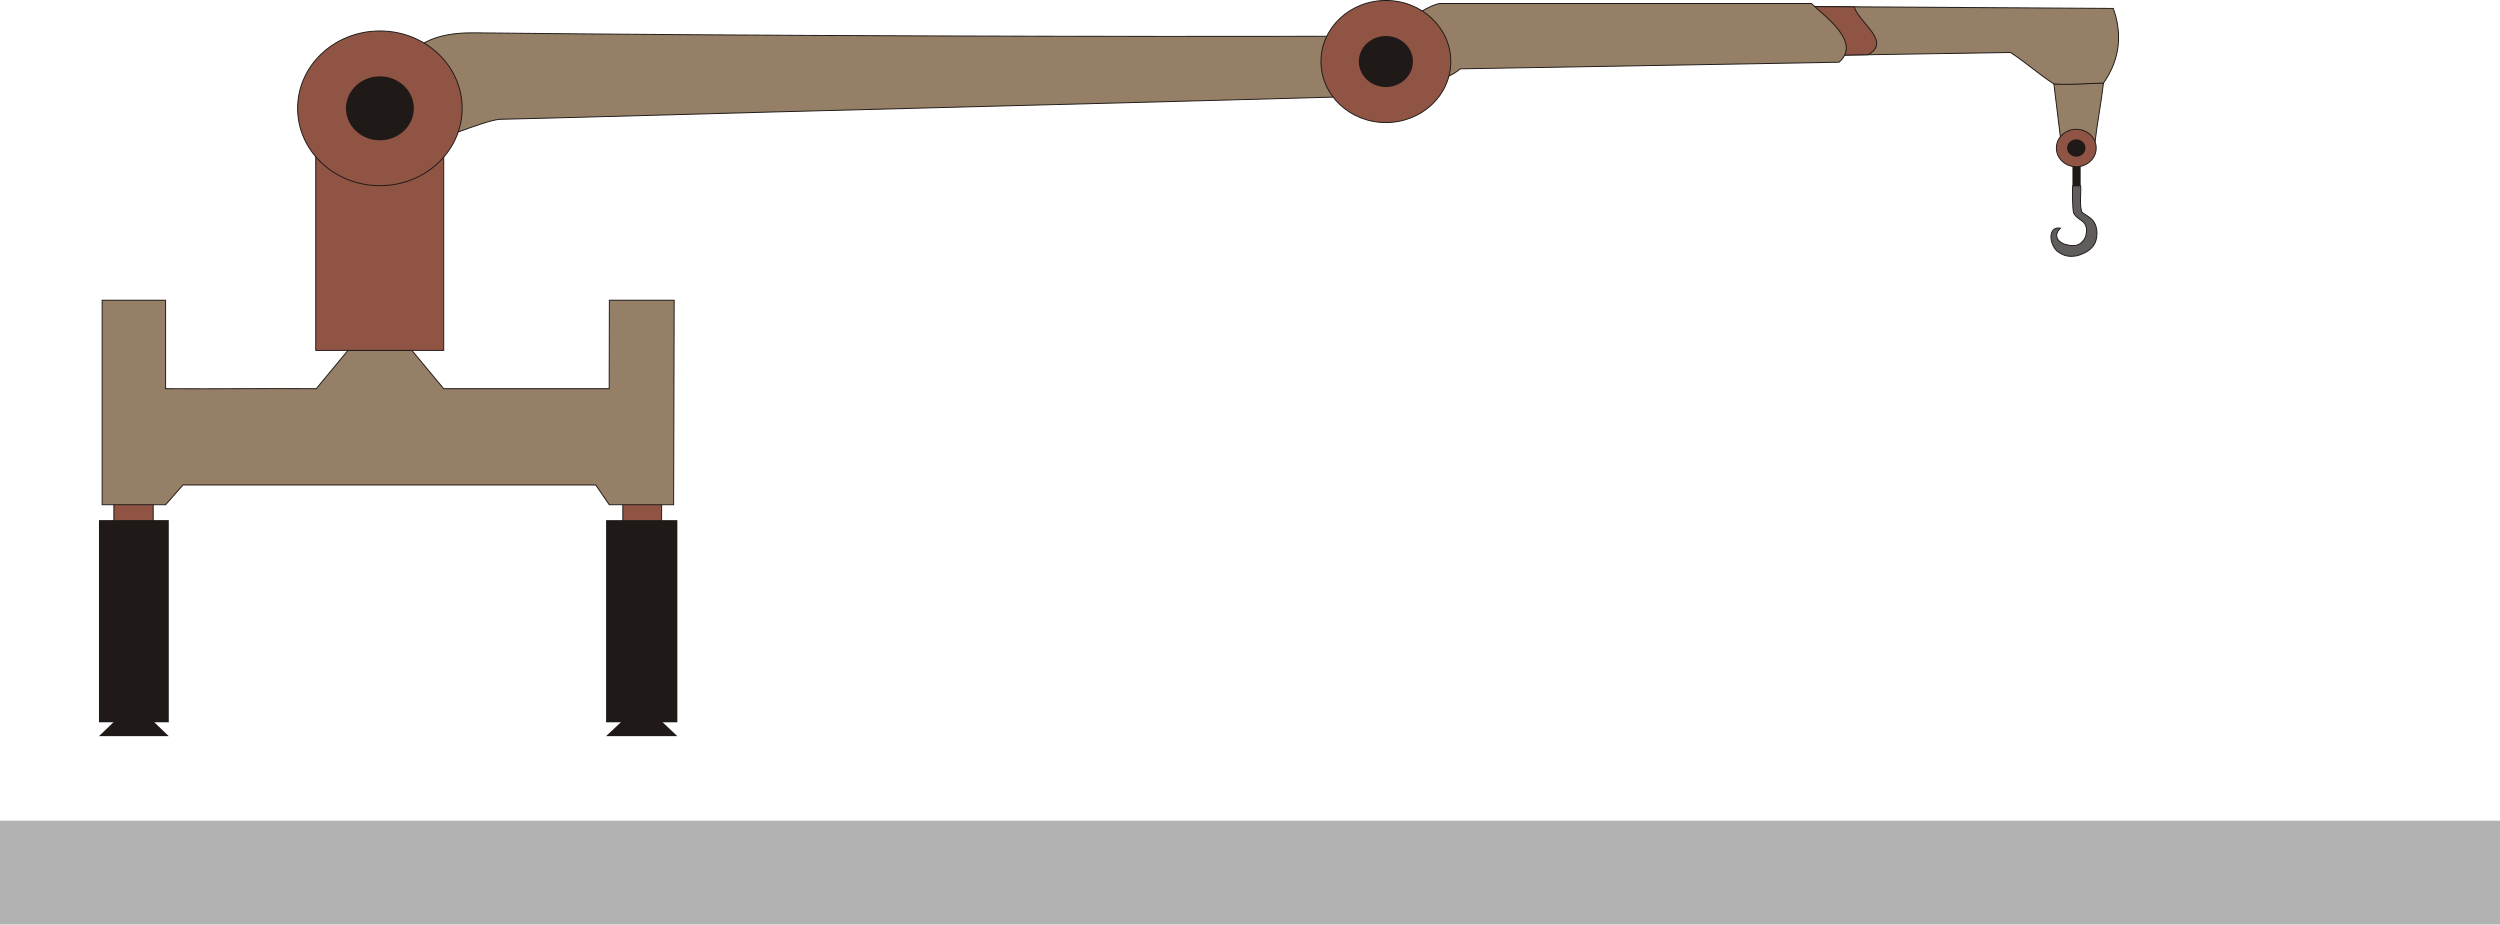
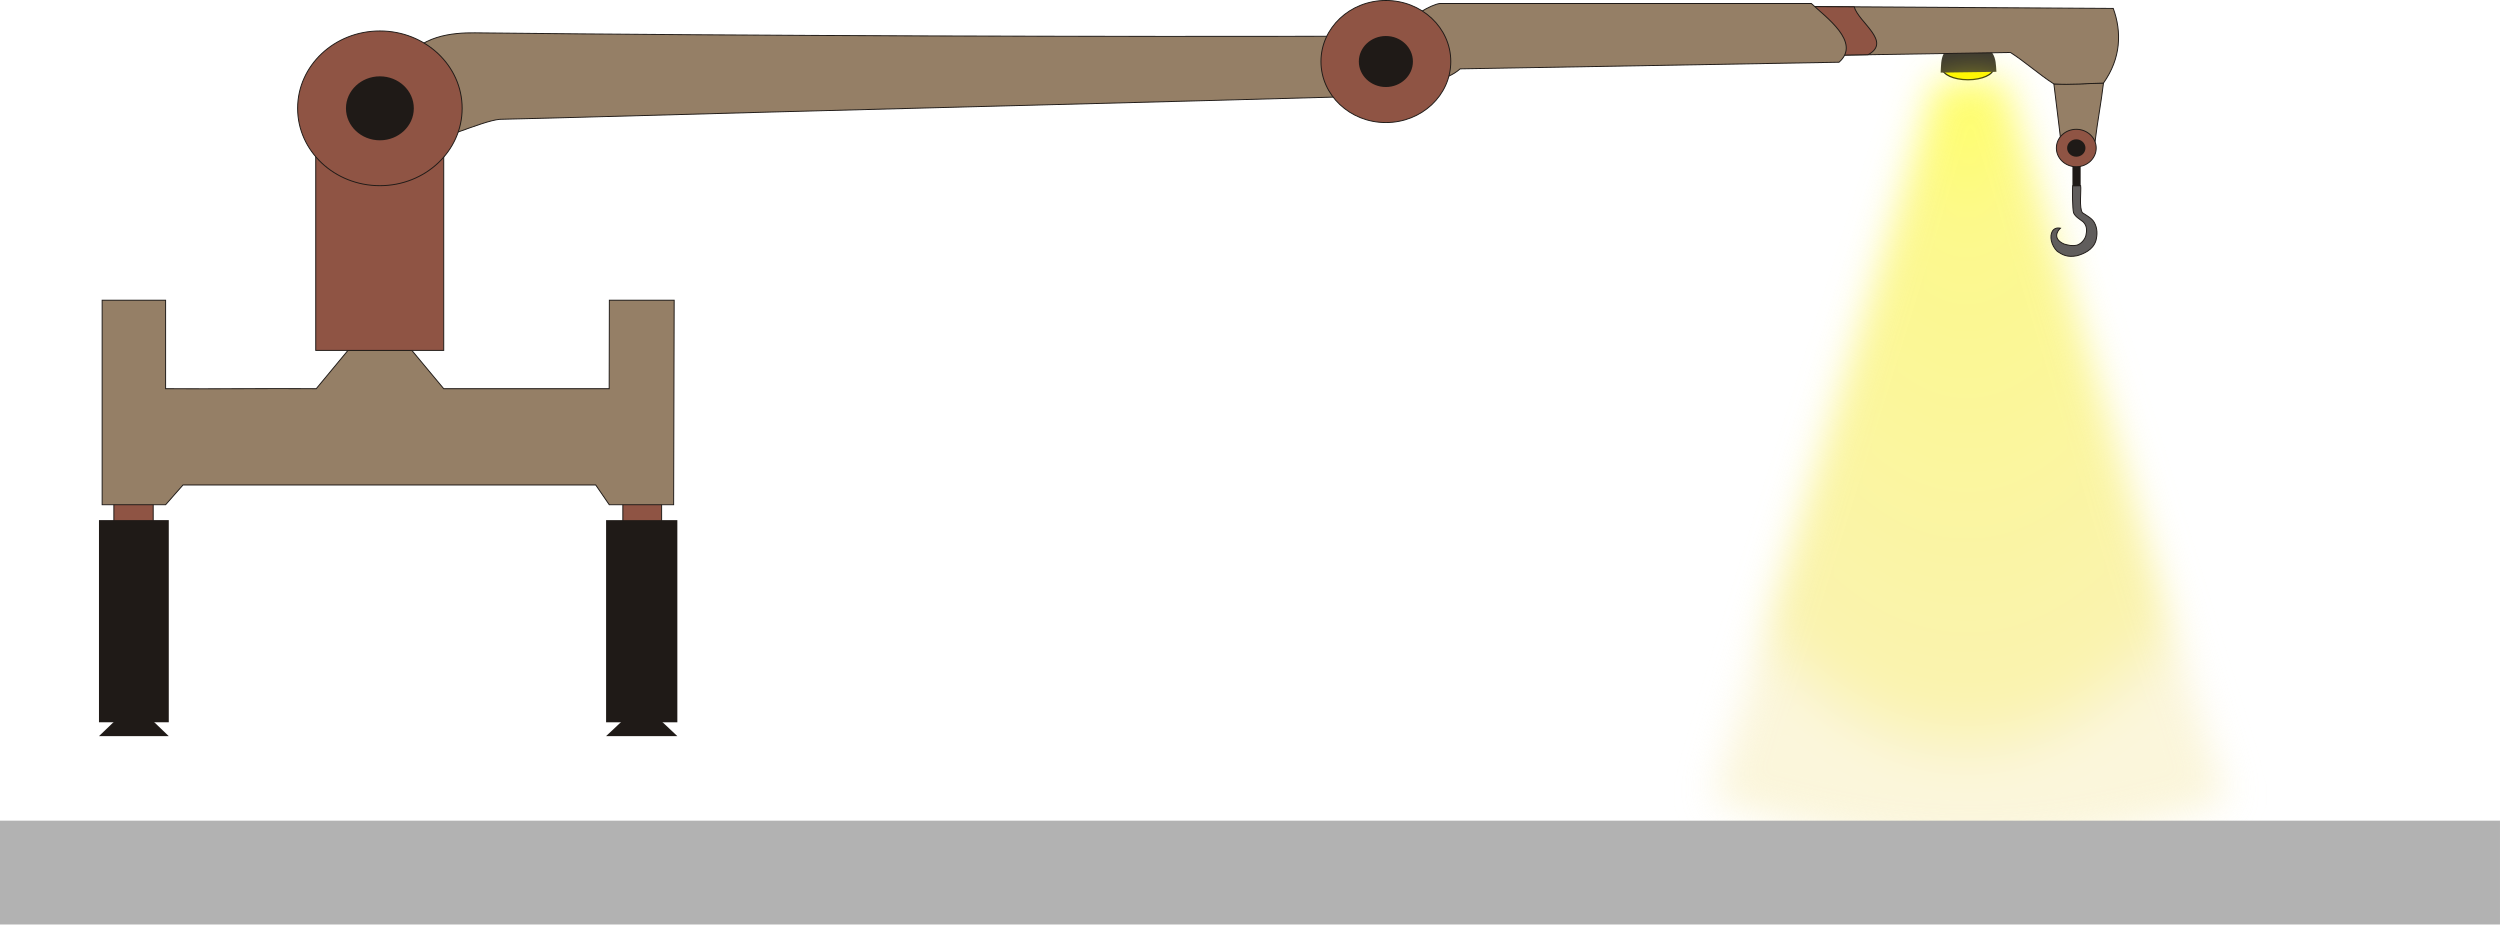
- <svg xmlns="http://www.w3.org/2000/svg" xml:space="preserve" width="697.255" height="257.845" style="fill-rule:evenodd" viewBox="0 0 196.781 72.77" id="svg3026" version="1.1">
-   <defs id="defs3028">
-     <style type="text/css" id="style3030">
+ <svg xmlns="http://www.w3.org/2000/svg" xmlns:xlink="http://www.w3.org/1999/xlink" xml:space="preserve" width="697.255" height="257.845" style="fill-rule:evenodd" viewBox="0 0 196.781 72.77" id="svg3040" version="1.1">
+   <defs id="defs3042">
+     <style type="text/css" id="style3044">
   
-     .str0 {stroke:#1F1A17;stroke-width:0.076}
-     .str2 {stroke:#1F1A17;stroke-width:0.2}
-     .str1 {stroke:#1F1A17;stroke-width:0.25}
-     .str3 {stroke:#1F1A17;stroke-width:0.5}
-     .fil1 {fill:#1F1A17}
-     .fil0 {fill:#605D5C}
-     .fil3 {fill:#8F5444}
-     .fil2 {fill:#957F66}
-     .fil4 {fill:#B2B2B2}
+     .str4 {stroke:#1F1A17;stroke-width:0.076}
+     .str0 {stroke:#0A0B0C;stroke-width:0.1}
+     .str6 {stroke:#1F1A17;stroke-width:0.2}
+     .str1 {stroke:#383431;stroke-width:0.2}
+     .str3 {stroke:#FFF500;stroke-width:0.2}
+     .str2 {stroke:#FBF6D7;stroke-width:0.2;stroke-opacity:0.502}
+     .str5 {stroke:#1F1A17;stroke-width:0.25}
+     .str7 {stroke:#1F1A17;stroke-width:0.5}
+     .fil4 {fill:#1F1A17}
+     .fil1 {fill:#383431}
+     .fil3 {fill:#605D5C}
+     .fil6 {fill:#8F5444}
+     .fil5 {fill:#957F66}
+     .fil0 {fill:#FFF500}
+     .fil7 {fill:#B2B2B2}
+     .fil2 {fill:url(#id0);fill-opacity:0.502}
   
  </style>
+     <linearGradient id="id0" gradientUnits="userSpaceOnUse" x1="170.565" y1="119.865" x2="169.962" y2="180.185" gradientTransform="translate(15.1344,114.1667)">
+       <stop offset="0" style="stop-color:#F3E52E" id="stop3047" />
+       <stop offset="0.012" style="stop-color:#F6EA77" id="stop3049" />
+       <stop offset="1" style="stop-color:#F8EFC1" id="stop3051" />
+     </linearGradient>
+     <radialGradient xlink:href="#linearGradient5467" id="radialGradient5491" cx="172.525" cy="133.188" fx="172.525" fy="133.188" r="20.252" gradientTransform="matrix(-1.478538,0.00150661,-0.00342328,-3.359562,426.1675,554.3949)" gradientUnits="userSpaceOnUse" />
+     <linearGradient id="linearGradient5467" gradientUnits="userSpaceOnUse" x1="170.565" y1="119.865" x2="169.962" y2="180.185" gradientTransform="translate(15.1344,114.1667)">
+       <stop offset="0" style="stop-color:#ffff00;stop-opacity:1;" id="stop5469" />
+       <stop id="stop5493" style="stop-color:#faf43b;stop-opacity:1;" offset="0.194" />
+       <stop offset="0.884" style="stop-color:#F6EA77" id="stop5471" />
+       <stop offset="1" style="stop-color:#F8EFC1" id="stop5473" />
+     </linearGradient>
+     <linearGradient xlink:href="#id0-4" id="linearGradient3979" x1="151.087" y1="149.111" x2="192.304" y2="148.968" gradientUnits="userSpaceOnUse" />
+     <linearGradient gradientTransform="translate(15.1344,114.1667)" y2="180.185" x2="169.962" y1="119.865" x1="170.565" gradientUnits="userSpaceOnUse" id="id0-4">
+       <stop id="stop3047-9" style="stop-color:#F3E52E" offset="0" />
+       <stop id="stop3049-4" style="stop-color:#F6EA77" offset="0.012" />
+       <stop id="stop3051-6" style="stop-color:#F8EFC1" offset="1" />
+     </linearGradient>
+     <filter color-interpolation-filters="sRGB" id="filter5507">
+       <feGaussianBlur stdDeviation="1.457" id="feGaussianBlur5509" />
+     </filter>
+     <radialGradient xlink:href="#linearGradient5467" id="radialGradient5712" gradientUnits="userSpaceOnUse" gradientTransform="matrix(-1.478537,0.00191648,-0.00342328,-2.641052,489.0468,504.0383)" cx="215.501" cy="144.736" fx="215.501" fy="144.736" r="20.252" />
  </defs>
  <g id="Слой_x0020_1" transform="translate(-15.1344,-114.1667)">
-     <path id="hook" class="fil0 str0" d="m 178.275,128.791 c -0.024,0.35 -0.017,1.804 0.079,2.133 0.144,0.316 0.468,0.482 0.745,0.701 0.353,0.338 0.289,0.757 0.219,1.095 -0.107,0.358 -0.401,0.65 -0.701,0.745 -0.429,0.081 -0.683,0.002 -1.007,-0.088 -0.877,-0.38 -0.599,-0.979 -0.295,-1.249 -0.622,-0.12 -0.829,0.437 -0.715,0.976 0.068,0.323 0.238,0.628 0.468,0.848 0.386,0.257 0.78,0.499 1.55,0.345 0.502,-0.141 1.262,-0.448 1.489,-1.183 0.121,-0.443 0.137,-0.98 -0.131,-1.445 -0.173,-0.305 -0.538,-0.505 -0.92,-0.75 -0.287,-0.323 -0.091,-1.8 -0.148,-2.135 -0.132,0 -0.5,0.007 -0.632,0.007 z" style="fill:#605d5c;stroke:#1f1a17;stroke-width:0.076" />
-     <rect id="rope_hook" class="fil1 str1" x="178.386" y="126.952" width="0.397" height="1.736" style="fill:#1f1a17;stroke:#1f1a17;stroke-width:0.25" />
+     <g id="lamp">
+       <ellipse d="m 172.578,119.269 c 0,0.504 -0.903,0.913 -2.016,0.913 -1.113,0 -2.016,-0.409 -2.016,-0.913 0,-0.504 0.903,-0.913 2.016,-0.913 1.113,0 2.016,0.409 2.016,0.913 z" style="fill:#fff500;stroke:#0a0b0c;stroke-width:0.1" ry="0.913" rx="2.016" cy="119.269" cx="170.562" class="fil0 str0" id="_236598672" transform="translate(-0.5243713,0.2621857)" />
+       <path style="fill:#383431;stroke:#383431;stroke-width:0.2" d="m 167.995,119.782 c 1.392,-0.02 2.784,-0.041 4.176,-0.061 -0.057,-0.795 0.015,-2.065 -2.231,-1.989 -2.021,-0.055 -1.897,1.204 -1.945,2.05 z" class="fil1 str1" id="_lamp01" />
+     </g>
+     <g id="lightOn" style="stroke:none">
+       <path style="opacity:0.584;fill:url(#radialGradient5712);fill-opacity:1;fill-rule:nonzero;stroke:none;stroke-width:0.2;stroke-miterlimit:4;stroke-opacity:0.502;stroke-dasharray:none;filter:url(#filter5507)" d="m 167.5,120.446 c -5.812,19.748 -11.623,37.006 -17.435,56.754 15.715,4.561 24.018,4.846 40.304,0 -6.266,-19.768 -11.22,-37.177 -17.485,-56.945 -1.358,0.02 -4.026,0.171 -5.384,0.191 z" class="fil2 str2" id="light" />
+     </g>
+     <path id="hook" class="fil3 str4" d="m 178.275,128.791 c -0.024,0.35 -0.017,1.804 0.079,2.133 0.144,0.316 0.468,0.482 0.745,0.701 0.353,0.338 0.289,0.757 0.219,1.095 -0.107,0.358 -0.401,0.65 -0.701,0.745 -0.429,0.081 -0.683,0.002 -1.007,-0.088 -0.877,-0.38 -0.599,-0.979 -0.295,-1.249 -0.622,-0.12 -0.829,0.437 -0.715,0.976 0.068,0.323 0.238,0.628 0.468,0.848 0.386,0.257 0.78,0.499 1.55,0.345 0.502,-0.141 1.262,-0.448 1.489,-1.183 0.121,-0.443 0.137,-0.98 -0.131,-1.445 -0.173,-0.305 -0.538,-0.505 -0.92,-0.75 -0.287,-0.323 -0.091,-1.8 -0.148,-2.135 -0.132,0 -0.5,0.007 -0.632,0.007 z" style="fill:#605d5c;stroke:#1f1a17;stroke-width:0.076" />
+     <rect id="rope_hook" class="fil4 str5" x="178.386" y="126.952" width="0.397" height="1.736" style="fill:#1f1a17;stroke:#1f1a17;stroke-width:0.25" />
    <g id="telescopic">
-       <path id="_131819176" class="fil2 str0" d="m 176.801,120.773 c 0.804,0.031 3.903,-0.066 3.903,-0.066 -0.175,1.491 -0.482,3.092 -0.658,4.583 -0.906,-0.059 -1.791,0.015 -2.697,-0.043 -0.175,-1.374 -0.373,-3.1 -0.548,-4.474 z" style="fill:#957f66;stroke:#1f1a17;stroke-width:0.076" />
-       <path id="_131819104" class="fil2 str0" d="m 130.71,118.98 c 4.574,-0.058 38.097,-0.626 42.67,-0.684 1.111,0.702 2.309,1.775 3.42,2.477 1.315,0.092 2.658,-0.043 3.903,-0.066 1.387,-1.959 1.444,-4.033 0.771,-5.877 l -51.027,-0.312 0.262,4.463 z" style="fill:#957f66;stroke:#1f1a17;stroke-width:0.076" />
-       <path id="_131819032" class="fil3 str0" d="m 130.448,114.518 0.262,4.463 31.466,-0.508 c 1.89,-1.025 -0.728,-2.522 -1.093,-3.767 L 130.448,114.518 z" style="fill:#8f5444;stroke:#1f1a17;stroke-width:0.076" />
+       <path id="_236595624" class="fil5 str4" d="m 176.801,120.773 c 0.804,0.031 3.903,-0.066 3.903,-0.066 -0.175,1.491 -0.482,3.092 -0.658,4.583 -0.906,-0.059 -1.791,0.015 -2.697,-0.043 -0.175,-1.374 -0.373,-3.1 -0.548,-4.474 z" style="fill:#957f66;stroke:#1f1a17;stroke-width:0.076" />
+       <path id="_236595552" class="fil5 str4" d="m 130.71,118.98 c 4.574,-0.058 38.097,-0.626 42.67,-0.684 1.111,0.702 2.309,1.775 3.42,2.477 1.315,0.092 2.658,-0.043 3.903,-0.066 1.387,-1.959 1.444,-4.033 0.771,-5.877 l -51.027,-0.312 0.262,4.463 z" style="fill:#957f66;stroke:#1f1a17;stroke-width:0.076" />
+       <path id="_236595480" class="fil6 str4" d="m 130.448,114.518 0.262,4.463 31.466,-0.508 c 1.89,-1.025 -0.728,-2.522 -1.093,-3.767 L 130.448,114.518 z" style="fill:#8f5444;stroke:#1f1a17;stroke-width:0.076" />
    </g>
    <g id="ellipse_hook">
-       <ellipse id="_131818936" class="fil3 str0" cx="178.564" cy="125.818" rx="1.567" ry="1.474" style="fill:#8f5444;stroke:#1f1a17;stroke-width:0.076" d="m 180.131,125.818 c 0,0.814 -0.702,1.474 -1.567,1.474 -0.866,0 -1.567,-0.66 -1.567,-1.474 0,-0.814 0.702,-1.474 1.567,-1.474 0.866,0 1.567,0.66 1.567,1.474 z" />
-       <ellipse id="_131818888" class="fil1 str2" cx="178.564" cy="125.818" rx="0.622" ry="0.585" style="fill:#1f1a17;stroke:#1f1a17;stroke-width:0.2" d="m 179.186,125.818 c 0,0.323 -0.279,0.585 -0.622,0.585 -0.344,0 -0.623,-0.262 -0.623,-0.585 0,-0.323 0.279,-0.585 0.623,-0.585 0.344,0 0.622,0.262 0.622,0.585 z" />
+       <ellipse id="_236595384" class="fil6 str4" cx="178.564" cy="125.818" rx="1.567" ry="1.474" style="fill:#8f5444;stroke:#1f1a17;stroke-width:0.076" d="m 180.131,125.818 c 0,0.814 -0.702,1.474 -1.567,1.474 -0.866,0 -1.567,-0.66 -1.567,-1.474 0,-0.814 0.702,-1.474 1.567,-1.474 0.866,0 1.567,0.66 1.567,1.474 z" />
+       <ellipse id="_236595336" class="fil4 str6" cx="178.564" cy="125.818" rx="0.622" ry="0.585" style="fill:#1f1a17;stroke:#1f1a17;stroke-width:0.2" d="m 179.186,125.818 c 0,0.323 -0.279,0.585 -0.622,0.585 -0.344,0 -0.623,-0.262 -0.623,-0.585 0,-0.323 0.279,-0.585 0.623,-0.585 0.344,0 0.622,0.262 0.622,0.585 z" />
    </g>
-     <path id="outrigger" class="fil2 str0" d="m 127.305,120.242 c 0.331,0.151 1.511,0.419 2.767,-0.656 l 29.818,-0.522 c 1.78,-1.564 -1.085,-3.582 -2.18,-4.621 l -29.248,0 c -0.627,0.075 -2.349,0.999 -2.817,1.897 l -1.424,2.668 3.085,1.233 z" style="fill:#957f66;stroke:#1f1a17;stroke-width:0.076" />
-     <path id="derrick" class="fil2 str0" d="m 54.477,123.558 c 0.718,-0.021 3.454,-0.084 4.175,-0.104 22.365,-0.634 46.154,-1.2 68.424,-1.839 1.387,-1.871 -2.966,-3.256 -3.814,-4.601 -20.755,0.06 -49.428,-0.026 -70.744,-0.262 -1.709,-0.019 -4.439,0.192 -5.69,2.474 l -1.792,3.466 2.992,2.672 c 1.099,0.207 4.983,-1.681 6.449,-1.807 z" style="fill:#957f66;stroke:#1f1a17;stroke-width:0.076" />
+     <path id="outrigger" class="fil5 str4" d="m 127.305,120.242 c 0.331,0.151 1.511,0.419 2.767,-0.656 l 29.818,-0.522 c 1.78,-1.564 -1.085,-3.582 -2.18,-4.621 l -29.248,0 c -0.627,0.075 -2.349,0.999 -2.817,1.897 l -1.424,2.668 3.085,1.233 z" style="fill:#957f66;stroke:#1f1a17;stroke-width:0.076" />
+     <path id="derrick" class="fil5 str4" d="m 54.477,123.558 c 0.718,-0.021 3.454,-0.084 4.175,-0.104 22.365,-0.634 46.154,-1.2 68.424,-1.839 1.387,-1.871 -2.966,-3.256 -3.814,-4.601 -20.755,0.06 -49.428,-0.026 -70.744,-0.262 -1.709,-0.019 -4.439,0.192 -5.69,2.474 l -1.792,3.466 2.992,2.672 c 1.099,0.207 4.983,-1.681 6.449,-1.807 z" style="fill:#957f66;stroke:#1f1a17;stroke-width:0.076" />
    <g id="ellipse_outrigger">
-       <ellipse id="_131818504" class="fil3 str0" cx="124.22" cy="119.009" rx="5.109" ry="4.804" style="fill:#8f5444;stroke:#1f1a17;stroke-width:0.076" d="m 129.329,119.009 c 0,2.653 -2.287,4.804 -5.109,4.804 -2.822,0 -5.109,-2.151 -5.109,-4.804 0,-2.653 2.287,-4.804 5.109,-4.804 2.822,0 5.109,2.151 5.109,4.804 z" />
-       <ellipse id="_131818456" class="fil1 str2" cx="124.22" cy="119.009" rx="2.029" ry="1.908" style="fill:#1f1a17;stroke:#1f1a17;stroke-width:0.2" d="m 126.249,119.009 c 0,1.054 -0.908,1.908 -2.029,1.908 -1.121,0 -2.029,-0.854 -2.029,-1.908 0,-1.054 0.908,-1.908 2.029,-1.908 1.121,0 2.029,0.854 2.029,1.908 z" />
+       <ellipse id="_236594952" class="fil6 str4" cx="124.22" cy="119.009" rx="5.109" ry="4.804" style="fill:#8f5444;stroke:#1f1a17;stroke-width:0.076" d="m 129.329,119.009 c 0,2.653 -2.287,4.804 -5.109,4.804 -2.822,0 -5.109,-2.151 -5.109,-4.804 0,-2.653 2.287,-4.804 5.109,-4.804 2.822,0 5.109,2.151 5.109,4.804 z" />
+       <ellipse id="_236594904" class="fil4 str6" cx="124.22" cy="119.009" rx="2.029" ry="1.908" style="fill:#1f1a17;stroke:#1f1a17;stroke-width:0.2" d="m 126.249,119.009 c 0,1.054 -0.908,1.908 -2.029,1.908 -1.121,0 -2.029,-0.854 -2.029,-1.908 0,-1.054 0.908,-1.908 2.029,-1.908 1.121,0 2.029,0.854 2.029,1.908 z" />
    </g>
    <g id="right_crutch">
-       <rect id="_131818312" class="fil3 str0" x="64.16" y="138.95" width="3.052" height="16.474" style="fill:#8f5444;stroke:#1f1a17;stroke-width:0.076" />
-       <rect id="_131717552" class="fil1 str3" x="63.091" y="155.358" width="5.109" height="15.413" style="fill:#1f1a17;stroke:#1f1a17;stroke-width:0.5" />
-       <polygon id="_131717504" class="fil1 str2" points="65.646,172.01 63.091,172.01 64.368,170.811 65.646,169.612 66.923,170.811 68.2,172.01 " style="fill:#1f1a17;stroke:#1f1a17;stroke-width:0.2" />
+       <rect id="_236594760" class="fil6 str4" x="64.16" y="138.95" width="3.052" height="16.474" style="fill:#8f5444;stroke:#1f1a17;stroke-width:0.076" />
+       <rect id="_236594688" class="fil4 str7" x="63.091" y="155.358" width="5.109" height="15.413" style="fill:#1f1a17;stroke:#1f1a17;stroke-width:0.5" />
+       <polygon id="_236594640" class="fil4 str6" points="65.646,172.01 63.091,172.01 64.368,170.811 65.646,169.612 66.923,170.811 68.2,172.01 " style="fill:#1f1a17;stroke:#1f1a17;stroke-width:0.2" />
    </g>
    <g id="left_crutch">
-       <rect id="_131717360" class="fil3 str0" x="24.097" y="138.95" width="3.095" height="16.474" style="fill:#8f5444;stroke:#1f1a17;stroke-width:0.076" />
-       <rect id="_131717288" class="fil1 str3" x="23.174" y="155.356" width="4.995" height="15.413" style="fill:#1f1a17;stroke:#1f1a17;stroke-width:0.5" />
-       <polygon id="_131717240" class="fil1 str2" points="25.671,172.01 23.174,172.01 24.422,170.811 25.671,169.612 26.92,170.811 28.169,172.01 " style="fill:#1f1a17;stroke:#1f1a17;stroke-width:0.2" />
+       <rect id="_236594496" class="fil6 str4" x="24.097" y="138.95" width="3.095" height="16.474" style="fill:#8f5444;stroke:#1f1a17;stroke-width:0.076" />
+       <rect id="_236594424" class="fil4 str7" x="23.174" y="155.356" width="4.995" height="15.413" style="fill:#1f1a17;stroke:#1f1a17;stroke-width:0.5" />
+       <polygon id="_236594376" class="fil4 str6" points="25.671,172.01 23.174,172.01 24.422,170.811 25.671,169.612 26.92,170.811 28.169,172.01 " style="fill:#1f1a17;stroke:#1f1a17;stroke-width:0.2" />
    </g>
    <g id="pillar">
-       <path id="main_pillar" class="fil2 str0" d="m 23.174,153.896 c 0.738,0 4.257,0 4.995,0 l 1.37,-1.556 32.486,0 1.066,1.556 c 0.738,0 4.329,0 5.067,0 0.028,-5.396 0.014,-10.702 0.042,-16.098 l -5.102,0 -0.014,6.964 -13.024,0 -2.512,-3.016 -5.024,0 -2.498,3.016 c -4.059,-0.029 -7.798,0.029 -11.857,0 l 0,-6.964 -4.995,0 0,16.098 z" style="fill:#957f66;stroke:#1f1a17;stroke-width:0.076" />
-       <rect id="up_pillar" class="fil3 str0" x="39.987" y="125.546" width="10.074" height="16.201" style="fill:#8f5444;stroke:#1f1a17;stroke-width:0.076" />
+       <path id="main_pillar" class="fil5 str4" d="m 23.174,153.896 c 0.738,0 4.257,0 4.995,0 l 1.37,-1.556 32.486,0 1.066,1.556 c 0.738,0 4.329,0 5.067,0 0.028,-5.396 0.014,-10.702 0.042,-16.098 l -5.102,0 -0.014,6.964 -13.024,0 -2.512,-3.016 -5.024,0 -2.498,3.016 c -4.059,-0.029 -7.798,0.029 -11.857,0 l 0,-6.964 -4.995,0 0,16.098 z" style="fill:#957f66;stroke:#1f1a17;stroke-width:0.076" />
+       <rect id="up_pillar" class="fil6 str4" x="39.987" y="125.546" width="10.074" height="16.201" style="fill:#8f5444;stroke:#1f1a17;stroke-width:0.076" />
    </g>
    <g id="ellipse_derrick">
-       <ellipse id="_131716784" class="fil3 str0" cx="45.036" cy="122.693" rx="6.475" ry="6.089" style="fill:#8f5444;stroke:#1f1a17;stroke-width:0.076" d="m 51.511,122.693 c 0,3.363 -2.899,6.089 -6.475,6.089 -3.576,0 -6.475,-2.726 -6.475,-6.089 0,-3.363 2.899,-6.089 6.475,-6.089 3.576,0 6.475,2.726 6.475,6.089 z" />
-       <ellipse id="_131716736" class="fil1 str2" cx="45.036" cy="122.693" rx="2.571" ry="2.418" style="fill:#1f1a17;stroke:#1f1a17;stroke-width:0.2" d="m 47.608,122.693 c 0,1.335 -1.151,2.418 -2.571,2.418 -1.42,0 -2.571,-1.083 -2.571,-2.418 0,-1.335 1.151,-2.418 2.571,-2.418 1.42,0 2.571,1.083 2.571,2.418 z" />
+       <ellipse id="_236593920" class="fil6 str4" cx="45.036" cy="122.693" rx="6.475" ry="6.089" style="fill:#8f5444;stroke:#1f1a17;stroke-width:0.076" d="m 51.511,122.693 c 0,3.363 -2.899,6.089 -6.475,6.089 -3.576,0 -6.475,-2.726 -6.475,-6.089 0,-3.363 2.899,-6.089 6.475,-6.089 3.576,0 6.475,2.726 6.475,6.089 z" />
+       <ellipse id="_236593872" class="fil4 str6" cx="45.036" cy="122.693" rx="2.571" ry="2.418" style="fill:#1f1a17;stroke:#1f1a17;stroke-width:0.2" d="m 47.608,122.693 c 0,1.335 -1.151,2.418 -2.571,2.418 -1.42,0 -2.571,-1.083 -2.571,-2.418 0,-1.335 1.151,-2.418 2.571,-2.418 1.42,0 2.571,1.083 2.571,2.418 z" />
    </g>
-     <rect id="ground" class="fil4" x="15.134" y="178.763" width="196.781" height="8.173" style="fill:#b2b2b2" />
+     <rect id="ground" class="fil7" x="15.134" y="178.763" width="196.781" height="8.173" style="fill:#b2b2b2" />
  </g>
</svg>
